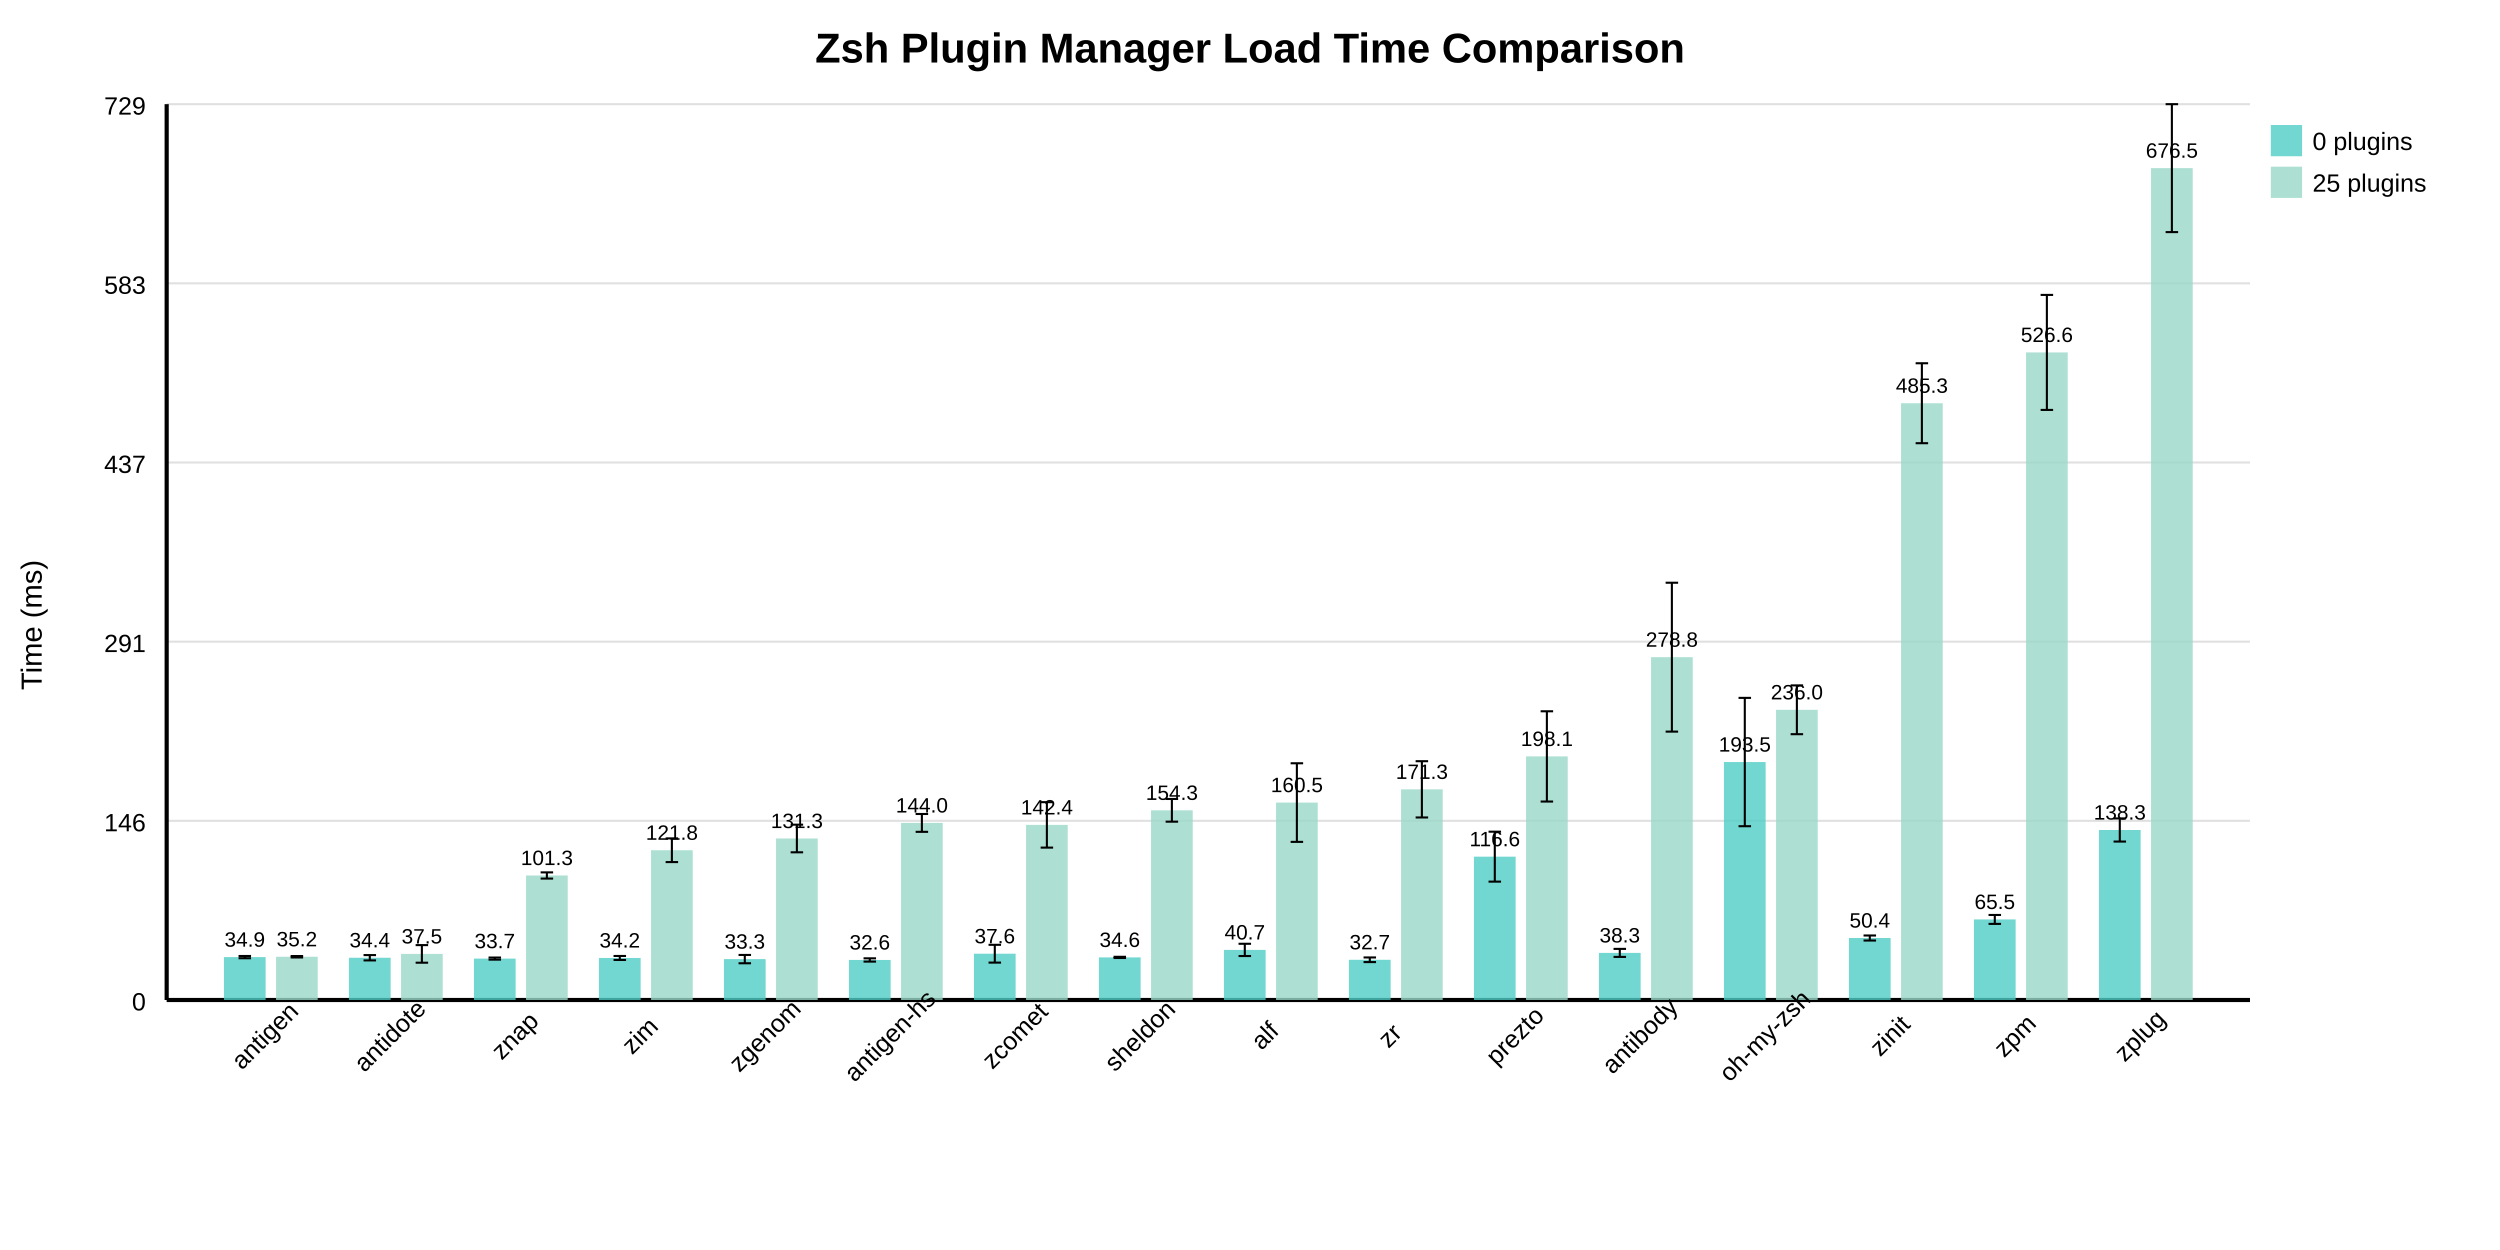
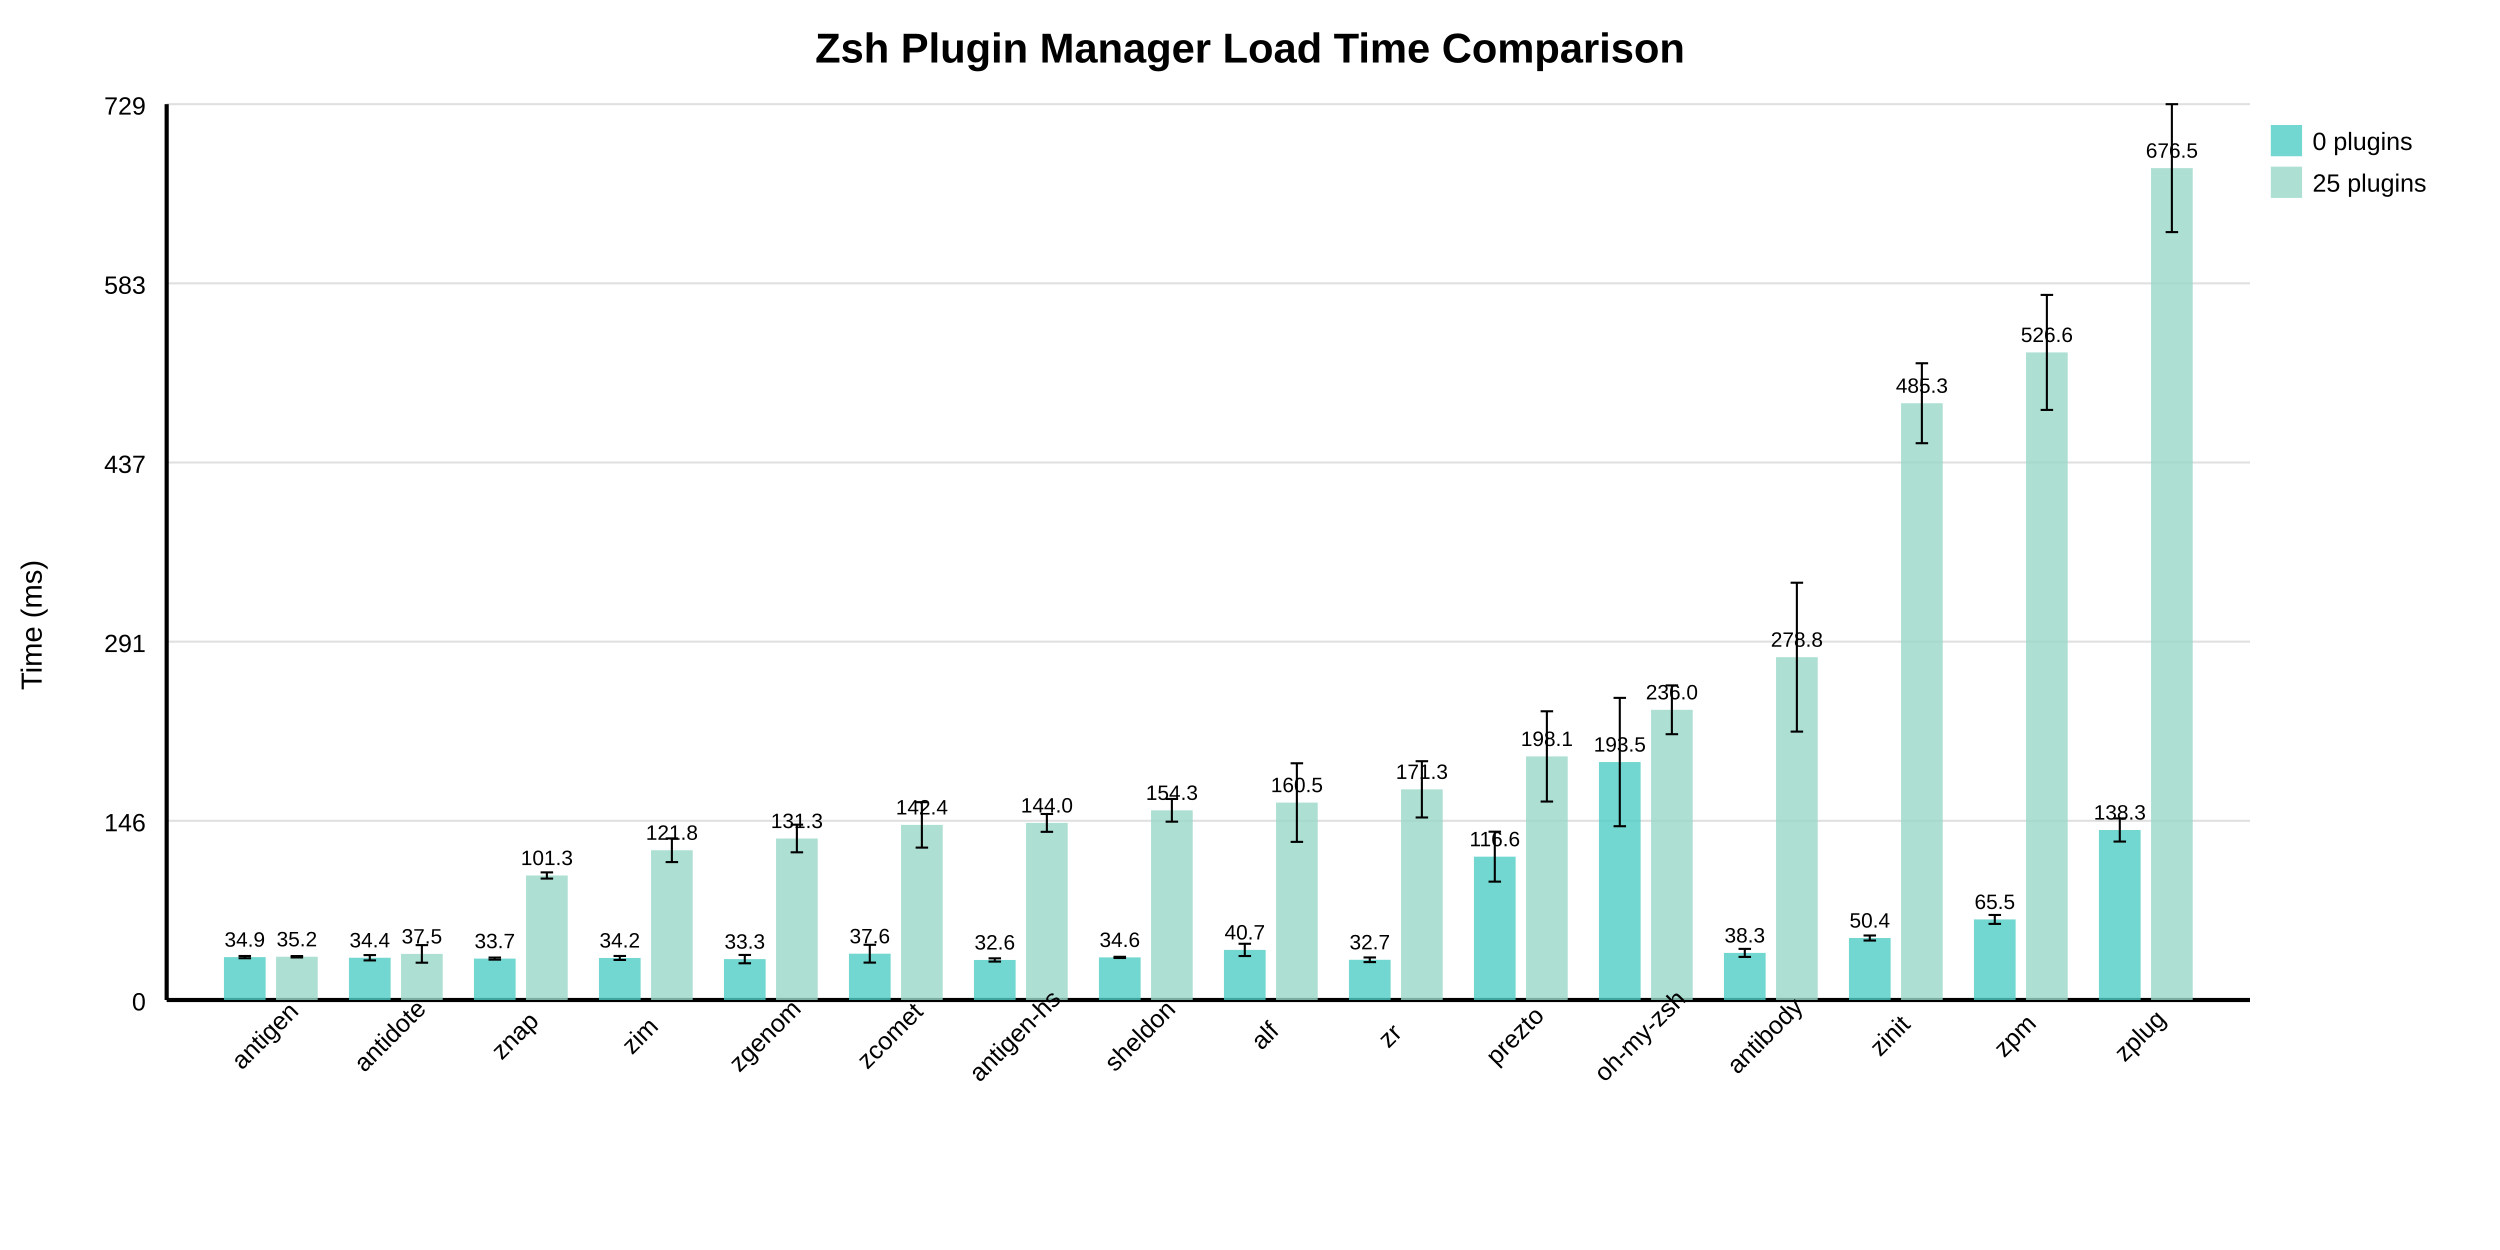
<svg xmlns="http://www.w3.org/2000/svg" width="1200" height="600" style="background: white;">
  <text x="600" y="30" text-anchor="middle" font-size="20" font-weight="bold" font-family="Arial, sans-serif">Zsh Plugin Manager Load Time Comparison</text>
  <line x1="80" y1="480" x2="1080" y2="480" stroke="#e0e0e0" stroke-width="1" />
  <text x="70" y="485" text-anchor="end" font-size="12" font-family="Arial, sans-serif">0</text>
  <line x1="80" y1="394" x2="1080" y2="394" stroke="#e0e0e0" stroke-width="1" />
  <text x="70" y="399" text-anchor="end" font-size="12" font-family="Arial, sans-serif">146</text>
  <line x1="80" y1="308" x2="1080" y2="308" stroke="#e0e0e0" stroke-width="1" />
  <text x="70" y="313" text-anchor="end" font-size="12" font-family="Arial, sans-serif">291</text>
  <line x1="80" y1="222" x2="1080" y2="222" stroke="#e0e0e0" stroke-width="1" />
  <text x="70" y="227" text-anchor="end" font-size="12" font-family="Arial, sans-serif">437</text>
  <line x1="80" y1="136" x2="1080" y2="136" stroke="#e0e0e0" stroke-width="1" />
  <text x="70" y="141" text-anchor="end" font-size="12" font-family="Arial, sans-serif">583</text>
  <line x1="80" y1="50" x2="1080" y2="50" stroke="#e0e0e0" stroke-width="1" />
  <text x="70" y="55" text-anchor="end" font-size="12" font-family="Arial, sans-serif">729</text>
  <line x1="80" y1="50" x2="80" y2="480" stroke="black" stroke-width="2" />
  <line x1="80" y1="480" x2="1080" y2="480" stroke="black" stroke-width="2" />
  <text x="20" y="300" text-anchor="middle" font-size="14" font-family="Arial, sans-serif" transform="rotate(-90 20 300)">Time (ms)</text>
  <rect x="107.5" y="459.415" width="20" height="20.585" fill="#4ECDC4" opacity="0.8" />
  <text x="117.5" y="454.415" text-anchor="middle" font-size="10" font-family="Arial, sans-serif">34.9</text>
  <line x1="117.5" y1="458.876" x2="117.5" y2="459.954" stroke="black" stroke-width="1" />
  <line x1="114.5" y1="458.876" x2="120.5" y2="458.876" stroke="black" stroke-width="1" />
  <line x1="114.5" y1="459.954" x2="120.5" y2="459.954" stroke="black" stroke-width="1" />
  <rect x="132.5" y="459.244" width="20" height="20.756" fill="#98D8C8" opacity="0.8" />
  <text x="142.5" y="454.244" text-anchor="middle" font-size="10" font-family="Arial, sans-serif">35.2</text>
  <line x1="142.5" y1="458.903" x2="142.5" y2="459.585" stroke="black" stroke-width="1" />
  <line x1="139.5" y1="458.903" x2="145.5" y2="458.903" stroke="black" stroke-width="1" />
  <line x1="139.5" y1="459.585" x2="145.5" y2="459.585" stroke="black" stroke-width="1" />
  <text x="130" y="500" text-anchor="middle" font-size="12" font-family="Arial, sans-serif" transform="rotate(-45 130 500)">antigen</text>
  <rect x="167.5" y="459.72" width="20" height="20.28" fill="#4ECDC4" opacity="0.8" />
  <text x="177.5" y="454.72" text-anchor="middle" font-size="10" font-family="Arial, sans-serif">34.4</text>
  <line x1="177.5" y1="458.445" x2="177.5" y2="460.995" stroke="black" stroke-width="1" />
  <line x1="174.5" y1="458.445" x2="180.5" y2="458.445" stroke="black" stroke-width="1" />
  <line x1="174.5" y1="460.995" x2="180.5" y2="460.995" stroke="black" stroke-width="1" />
  <rect x="192.5" y="457.875" width="20" height="22.125" fill="#98D8C8" opacity="0.8" />
  <text x="202.5" y="452.875" text-anchor="middle" font-size="10" font-family="Arial, sans-serif">37.5</text>
  <line x1="202.5" y1="453.652" x2="202.5" y2="462.098" stroke="black" stroke-width="1" />
  <line x1="199.5" y1="453.652" x2="205.5" y2="453.652" stroke="black" stroke-width="1" />
  <line x1="199.5" y1="462.098" x2="205.5" y2="462.098" stroke="black" stroke-width="1" />
  <text x="190" y="500" text-anchor="middle" font-size="12" font-family="Arial, sans-serif" transform="rotate(-45 190 500)">antidote</text>
  <rect x="227.5" y="460.126" width="20" height="19.874" fill="#4ECDC4" opacity="0.8" />
  <text x="237.5" y="455.126" text-anchor="middle" font-size="10" font-family="Arial, sans-serif">33.7</text>
  <line x1="237.5" y1="459.629" x2="237.5" y2="460.622" stroke="black" stroke-width="1" />
  <line x1="234.5" y1="459.629" x2="240.5" y2="459.629" stroke="black" stroke-width="1" />
  <line x1="234.5" y1="460.622" x2="240.5" y2="460.622" stroke="black" stroke-width="1" />
  <rect x="252.5" y="420.228" width="20" height="59.772" fill="#98D8C8" opacity="0.8" />
  <text x="262.5" y="415.228" text-anchor="middle" font-size="10" font-family="Arial, sans-serif">101.3</text>
  <line x1="262.5" y1="418.743" x2="262.5" y2="421.714" stroke="black" stroke-width="1" />
  <line x1="259.5" y1="418.743" x2="265.5" y2="418.743" stroke="black" stroke-width="1" />
  <line x1="259.5" y1="421.714" x2="265.5" y2="421.714" stroke="black" stroke-width="1" />
  <text x="250" y="500" text-anchor="middle" font-size="12" font-family="Arial, sans-serif" transform="rotate(-45 250 500)">znap</text>
  <rect x="287.5" y="459.824" width="20" height="20.176" fill="#4ECDC4" opacity="0.8" />
  <text x="297.5" y="454.824" text-anchor="middle" font-size="10" font-family="Arial, sans-serif">34.2</text>
  <line x1="297.5" y1="458.867" x2="297.5" y2="460.781" stroke="black" stroke-width="1" />
  <line x1="294.5" y1="458.867" x2="300.5" y2="458.867" stroke="black" stroke-width="1" />
  <line x1="294.5" y1="460.781" x2="300.5" y2="460.781" stroke="black" stroke-width="1" />
  <rect x="312.5" y="408.112" width="20" height="71.888" fill="#98D8C8" opacity="0.8" />
  <text x="322.5" y="403.112" text-anchor="middle" font-size="10" font-family="Arial, sans-serif">121.8</text>
  <line x1="322.5" y1="402.423" x2="322.5" y2="413.802" stroke="black" stroke-width="1" />
  <line x1="319.5" y1="402.423" x2="325.5" y2="402.423" stroke="black" stroke-width="1" />
  <line x1="319.5" y1="413.802" x2="325.5" y2="413.802" stroke="black" stroke-width="1" />
  <text x="310" y="500" text-anchor="middle" font-size="12" font-family="Arial, sans-serif" transform="rotate(-45 310 500)">zim</text>
  <rect x="347.5" y="460.371" width="20" height="19.629" fill="#4ECDC4" opacity="0.8" />
  <text x="357.5" y="455.371" text-anchor="middle" font-size="10" font-family="Arial, sans-serif">33.3</text>
  <line x1="357.5" y1="458.371" x2="357.5" y2="462.371" stroke="black" stroke-width="1" />
  <line x1="354.5" y1="458.371" x2="360.5" y2="458.371" stroke="black" stroke-width="1" />
  <line x1="354.5" y1="462.371" x2="360.5" y2="462.371" stroke="black" stroke-width="1" />
  <rect x="372.5" y="402.476" width="20" height="77.524" fill="#98D8C8" opacity="0.8" />
  <text x="382.5" y="397.476" text-anchor="middle" font-size="10" font-family="Arial, sans-serif">131.3</text>
  <line x1="382.5" y1="395.844" x2="382.5" y2="409.109" stroke="black" stroke-width="1" />
  <line x1="379.5" y1="395.844" x2="385.5" y2="395.844" stroke="black" stroke-width="1" />
  <line x1="379.5" y1="409.109" x2="385.5" y2="409.109" stroke="black" stroke-width="1" />
  <text x="370" y="500" text-anchor="middle" font-size="12" font-family="Arial, sans-serif" transform="rotate(-45 370 500)">zgenom</text>
-   <rect x="407.5" y="460.781" width="20" height="19.219" fill="#4ECDC4" opacity="0.8" />
-   <text x="417.5" y="455.781" text-anchor="middle" font-size="10" font-family="Arial, sans-serif">32.6</text>
-   <line x1="417.5" y1="459.998" x2="417.5" y2="461.565" stroke="black" stroke-width="1" />
-   <line x1="414.5" y1="459.998" x2="420.5" y2="459.998" stroke="black" stroke-width="1" />
-   <line x1="414.5" y1="461.565" x2="420.5" y2="461.565" stroke="black" stroke-width="1" />
-   <rect x="432.5" y="394.998" width="20" height="85.002" fill="#98D8C8" opacity="0.8" />
-   <text x="442.5" y="389.998" text-anchor="middle" font-size="10" font-family="Arial, sans-serif">144.0</text>
-   <line x1="442.5" y1="390.715" x2="442.5" y2="399.281" stroke="black" stroke-width="1" />
-   <line x1="439.5" y1="390.715" x2="445.5" y2="390.715" stroke="black" stroke-width="1" />
-   <line x1="439.5" y1="399.281" x2="445.5" y2="399.281" stroke="black" stroke-width="1" />
-   <text x="430" y="500" text-anchor="middle" font-size="12" font-family="Arial, sans-serif" transform="rotate(-45 430 500)">antigen-hs</text>
-   <rect x="467.5" y="457.78" width="20" height="22.22" fill="#4ECDC4" opacity="0.8" />
-   <text x="477.5" y="452.78" text-anchor="middle" font-size="10" font-family="Arial, sans-serif">37.6</text>
-   <line x1="477.5" y1="453.51" x2="477.5" y2="462.05" stroke="black" stroke-width="1" />
-   <line x1="474.5" y1="453.51" x2="480.5" y2="453.51" stroke="black" stroke-width="1" />
-   <line x1="474.5" y1="462.05" x2="480.5" y2="462.05" stroke="black" stroke-width="1" />
-   <rect x="492.5" y="395.945" width="20" height="84.055" fill="#98D8C8" opacity="0.8" />
-   <text x="502.5" y="390.945" text-anchor="middle" font-size="10" font-family="Arial, sans-serif">142.4</text>
-   <line x1="502.5" y1="385.038" x2="502.5" y2="406.852" stroke="black" stroke-width="1" />
-   <line x1="499.5" y1="385.038" x2="505.5" y2="385.038" stroke="black" stroke-width="1" />
-   <line x1="499.5" y1="406.852" x2="505.5" y2="406.852" stroke="black" stroke-width="1" />
-   <text x="490" y="500" text-anchor="middle" font-size="12" font-family="Arial, sans-serif" transform="rotate(-45 490 500)">zcomet</text>
+   <rect x="407.5" y="457.78" width="20" height="22.22" fill="#4ECDC4" opacity="0.8" />
+   <text x="417.5" y="452.78" text-anchor="middle" font-size="10" font-family="Arial, sans-serif">37.6</text>
+   <line x1="417.5" y1="453.51" x2="417.5" y2="462.05" stroke="black" stroke-width="1" />
+   <line x1="414.5" y1="453.51" x2="420.5" y2="453.51" stroke="black" stroke-width="1" />
+   <line x1="414.5" y1="462.05" x2="420.5" y2="462.05" stroke="black" stroke-width="1" />
+   <rect x="432.5" y="395.945" width="20" height="84.055" fill="#98D8C8" opacity="0.8" />
+   <text x="442.5" y="390.945" text-anchor="middle" font-size="10" font-family="Arial, sans-serif">142.4</text>
+   <line x1="442.5" y1="385.038" x2="442.5" y2="406.852" stroke="black" stroke-width="1" />
+   <line x1="439.5" y1="385.038" x2="445.5" y2="385.038" stroke="black" stroke-width="1" />
+   <line x1="439.5" y1="406.852" x2="445.5" y2="406.852" stroke="black" stroke-width="1" />
+   <text x="430" y="500" text-anchor="middle" font-size="12" font-family="Arial, sans-serif" transform="rotate(-45 430 500)">zcomet</text>
+   <rect x="467.5" y="460.781" width="20" height="19.219" fill="#4ECDC4" opacity="0.8" />
+   <text x="477.5" y="455.781" text-anchor="middle" font-size="10" font-family="Arial, sans-serif">32.6</text>
+   <line x1="477.5" y1="459.998" x2="477.5" y2="461.565" stroke="black" stroke-width="1" />
+   <line x1="474.5" y1="459.998" x2="480.5" y2="459.998" stroke="black" stroke-width="1" />
+   <line x1="474.5" y1="461.565" x2="480.5" y2="461.565" stroke="black" stroke-width="1" />
+   <rect x="492.5" y="394.998" width="20" height="85.002" fill="#98D8C8" opacity="0.8" />
+   <text x="502.5" y="389.998" text-anchor="middle" font-size="10" font-family="Arial, sans-serif">144.0</text>
+   <line x1="502.5" y1="390.715" x2="502.5" y2="399.281" stroke="black" stroke-width="1" />
+   <line x1="499.5" y1="390.715" x2="505.5" y2="390.715" stroke="black" stroke-width="1" />
+   <line x1="499.5" y1="399.281" x2="505.5" y2="399.281" stroke="black" stroke-width="1" />
+   <text x="490" y="500" text-anchor="middle" font-size="12" font-family="Arial, sans-serif" transform="rotate(-45 490 500)">antigen-hs</text>
  <rect x="527.5" y="459.549" width="20" height="20.451" fill="#4ECDC4" opacity="0.8" />
  <text x="537.5" y="454.549" text-anchor="middle" font-size="10" font-family="Arial, sans-serif">34.6</text>
  <line x1="537.5" y1="459.265" x2="537.5" y2="459.834" stroke="black" stroke-width="1" />
  <line x1="534.5" y1="459.265" x2="540.5" y2="459.265" stroke="black" stroke-width="1" />
  <line x1="534.5" y1="459.834" x2="540.5" y2="459.834" stroke="black" stroke-width="1" />
  <rect x="552.5" y="388.953" width="20" height="91.047" fill="#98D8C8" opacity="0.8" />
  <text x="562.5" y="383.953" text-anchor="middle" font-size="10" font-family="Arial, sans-serif">154.3</text>
  <line x1="562.5" y1="383.506" x2="562.5" y2="394.401" stroke="black" stroke-width="1" />
  <line x1="559.5" y1="383.506" x2="565.5" y2="383.506" stroke="black" stroke-width="1" />
  <line x1="559.5" y1="394.401" x2="565.5" y2="394.401" stroke="black" stroke-width="1" />
  <text x="550" y="500" text-anchor="middle" font-size="12" font-family="Arial, sans-serif" transform="rotate(-45 550 500)">sheldon</text>
  <rect x="587.5" y="455.954" width="20" height="24.046" fill="#4ECDC4" opacity="0.8" />
  <text x="597.5" y="450.954" text-anchor="middle" font-size="10" font-family="Arial, sans-serif">40.7</text>
  <line x1="597.5" y1="453.012" x2="597.5" y2="458.897" stroke="black" stroke-width="1" />
  <line x1="594.5" y1="453.012" x2="600.5" y2="453.012" stroke="black" stroke-width="1" />
  <line x1="594.5" y1="458.897" x2="600.5" y2="458.897" stroke="black" stroke-width="1" />
  <rect x="612.5" y="385.236" width="20" height="94.764" fill="#98D8C8" opacity="0.8" />
  <text x="622.5" y="380.236" text-anchor="middle" font-size="10" font-family="Arial, sans-serif">160.5</text>
  <line x1="622.5" y1="366.369" x2="622.5" y2="404.102" stroke="black" stroke-width="1" />
  <line x1="619.5" y1="366.369" x2="625.5" y2="366.369" stroke="black" stroke-width="1" />
  <line x1="619.5" y1="404.102" x2="625.5" y2="404.102" stroke="black" stroke-width="1" />
  <text x="610" y="500" text-anchor="middle" font-size="12" font-family="Arial, sans-serif" transform="rotate(-45 610 500)">alf</text>
  <rect x="647.5" y="460.691" width="20" height="19.309" fill="#4ECDC4" opacity="0.8" />
  <text x="657.5" y="455.691" text-anchor="middle" font-size="10" font-family="Arial, sans-serif">32.7</text>
  <line x1="657.5" y1="459.582" x2="657.5" y2="461.801" stroke="black" stroke-width="1" />
  <line x1="654.5" y1="459.582" x2="660.5" y2="459.582" stroke="black" stroke-width="1" />
  <line x1="654.5" y1="461.801" x2="660.5" y2="461.801" stroke="black" stroke-width="1" />
  <rect x="672.5" y="378.881" width="20" height="101.119" fill="#98D8C8" opacity="0.8" />
  <text x="682.5" y="373.881" text-anchor="middle" font-size="10" font-family="Arial, sans-serif">171.3</text>
  <line x1="682.5" y1="365.376" x2="682.5" y2="392.387" stroke="black" stroke-width="1" />
  <line x1="679.5" y1="365.376" x2="685.5" y2="365.376" stroke="black" stroke-width="1" />
  <line x1="679.5" y1="392.387" x2="685.5" y2="392.387" stroke="black" stroke-width="1" />
  <text x="670" y="500" text-anchor="middle" font-size="12" font-family="Arial, sans-serif" transform="rotate(-45 670 500)">zr</text>
  <rect x="707.5" y="411.196" width="20" height="68.804" fill="#4ECDC4" opacity="0.8" />
  <text x="717.5" y="406.196" text-anchor="middle" font-size="10" font-family="Arial, sans-serif">116.6</text>
  <line x1="717.5" y1="399.211" x2="717.5" y2="423.181" stroke="black" stroke-width="1" />
  <line x1="714.5" y1="399.211" x2="720.5" y2="399.211" stroke="black" stroke-width="1" />
  <line x1="714.5" y1="423.181" x2="720.5" y2="423.181" stroke="black" stroke-width="1" />
  <rect x="732.5" y="363.077" width="20" height="116.923" fill="#98D8C8" opacity="0.8" />
  <text x="742.5" y="358.077" text-anchor="middle" font-size="10" font-family="Arial, sans-serif">198.1</text>
  <line x1="742.5" y1="341.414" x2="742.5" y2="384.741" stroke="black" stroke-width="1" />
  <line x1="739.5" y1="341.414" x2="745.5" y2="341.414" stroke="black" stroke-width="1" />
  <line x1="739.5" y1="384.741" x2="745.5" y2="384.741" stroke="black" stroke-width="1" />
  <text x="730" y="500" text-anchor="middle" font-size="12" font-family="Arial, sans-serif" transform="rotate(-45 730 500)">prezto</text>
-   <rect x="767.5" y="457.392" width="20" height="22.608" fill="#4ECDC4" opacity="0.8" />
-   <text x="777.5" y="452.392" text-anchor="middle" font-size="10" font-family="Arial, sans-serif">38.3</text>
-   <line x1="777.5" y1="455.466" x2="777.5" y2="459.318" stroke="black" stroke-width="1" />
-   <line x1="774.5" y1="455.466" x2="780.5" y2="455.466" stroke="black" stroke-width="1" />
-   <line x1="774.5" y1="459.318" x2="780.5" y2="459.318" stroke="black" stroke-width="1" />
-   <rect x="792.5" y="315.443" width="20" height="164.557" fill="#98D8C8" opacity="0.8" />
-   <text x="802.5" y="310.443" text-anchor="middle" font-size="10" font-family="Arial, sans-serif">278.8</text>
-   <line x1="802.5" y1="279.711" x2="802.5" y2="351.175" stroke="black" stroke-width="1" />
-   <line x1="799.5" y1="279.711" x2="805.5" y2="279.711" stroke="black" stroke-width="1" />
-   <line x1="799.5" y1="351.175" x2="805.5" y2="351.175" stroke="black" stroke-width="1" />
-   <text x="790" y="500" text-anchor="middle" font-size="12" font-family="Arial, sans-serif" transform="rotate(-45 790 500)">antibody</text>
-   <rect x="827.5" y="365.783" width="20" height="114.217" fill="#4ECDC4" opacity="0.8" />
-   <text x="837.5" y="360.783" text-anchor="middle" font-size="10" font-family="Arial, sans-serif">193.5</text>
-   <line x1="837.5" y1="334.981" x2="837.5" y2="396.584" stroke="black" stroke-width="1" />
-   <line x1="834.5" y1="334.981" x2="840.5" y2="334.981" stroke="black" stroke-width="1" />
-   <line x1="834.5" y1="396.584" x2="840.5" y2="396.584" stroke="black" stroke-width="1" />
-   <rect x="852.5" y="340.701" width="20" height="139.299" fill="#98D8C8" opacity="0.8" />
-   <text x="862.5" y="335.701" text-anchor="middle" font-size="10" font-family="Arial, sans-serif">236.0</text>
-   <line x1="862.5" y1="328.991" x2="862.5" y2="352.411" stroke="black" stroke-width="1" />
-   <line x1="859.5" y1="328.991" x2="865.5" y2="328.991" stroke="black" stroke-width="1" />
-   <line x1="859.5" y1="352.411" x2="865.5" y2="352.411" stroke="black" stroke-width="1" />
-   <text x="850" y="500" text-anchor="middle" font-size="12" font-family="Arial, sans-serif" transform="rotate(-45 850 500)">oh-my-zsh</text>
+   <rect x="767.5" y="365.783" width="20" height="114.217" fill="#4ECDC4" opacity="0.8" />
+   <text x="777.5" y="360.783" text-anchor="middle" font-size="10" font-family="Arial, sans-serif">193.5</text>
+   <line x1="777.5" y1="334.981" x2="777.5" y2="396.584" stroke="black" stroke-width="1" />
+   <line x1="774.5" y1="334.981" x2="780.5" y2="334.981" stroke="black" stroke-width="1" />
+   <line x1="774.5" y1="396.584" x2="780.5" y2="396.584" stroke="black" stroke-width="1" />
+   <rect x="792.5" y="340.701" width="20" height="139.299" fill="#98D8C8" opacity="0.8" />
+   <text x="802.5" y="335.701" text-anchor="middle" font-size="10" font-family="Arial, sans-serif">236.0</text>
+   <line x1="802.5" y1="328.991" x2="802.5" y2="352.411" stroke="black" stroke-width="1" />
+   <line x1="799.5" y1="328.991" x2="805.5" y2="328.991" stroke="black" stroke-width="1" />
+   <line x1="799.5" y1="352.411" x2="805.5" y2="352.411" stroke="black" stroke-width="1" />
+   <text x="790" y="500" text-anchor="middle" font-size="12" font-family="Arial, sans-serif" transform="rotate(-45 790 500)">oh-my-zsh</text>
+   <rect x="827.5" y="457.392" width="20" height="22.608" fill="#4ECDC4" opacity="0.8" />
+   <text x="837.5" y="452.392" text-anchor="middle" font-size="10" font-family="Arial, sans-serif">38.3</text>
+   <line x1="837.5" y1="455.466" x2="837.5" y2="459.318" stroke="black" stroke-width="1" />
+   <line x1="834.5" y1="455.466" x2="840.5" y2="455.466" stroke="black" stroke-width="1" />
+   <line x1="834.5" y1="459.318" x2="840.5" y2="459.318" stroke="black" stroke-width="1" />
+   <rect x="852.5" y="315.443" width="20" height="164.557" fill="#98D8C8" opacity="0.8" />
+   <text x="862.5" y="310.443" text-anchor="middle" font-size="10" font-family="Arial, sans-serif">278.8</text>
+   <line x1="862.5" y1="279.711" x2="862.5" y2="351.175" stroke="black" stroke-width="1" />
+   <line x1="859.5" y1="279.711" x2="865.5" y2="279.711" stroke="black" stroke-width="1" />
+   <line x1="859.5" y1="351.175" x2="865.5" y2="351.175" stroke="black" stroke-width="1" />
+   <text x="850" y="500" text-anchor="middle" font-size="12" font-family="Arial, sans-serif" transform="rotate(-45 850 500)">antibody</text>
  <rect x="887.5" y="450.245" width="20" height="29.755" fill="#4ECDC4" opacity="0.8" />
  <text x="897.5" y="445.245" text-anchor="middle" font-size="10" font-family="Arial, sans-serif">50.4</text>
  <line x1="897.5" y1="449.037" x2="897.5" y2="451.454" stroke="black" stroke-width="1" />
  <line x1="894.5" y1="449.037" x2="900.5" y2="449.037" stroke="black" stroke-width="1" />
  <line x1="894.5" y1="451.454" x2="900.5" y2="451.454" stroke="black" stroke-width="1" />
  <rect x="912.5" y="193.551" width="20" height="286.449" fill="#98D8C8" opacity="0.8" />
  <text x="922.5" y="188.551" text-anchor="middle" font-size="10" font-family="Arial, sans-serif">485.3</text>
  <line x1="922.5" y1="174.364" x2="922.5" y2="212.738" stroke="black" stroke-width="1" />
  <line x1="919.5" y1="174.364" x2="925.5" y2="174.364" stroke="black" stroke-width="1" />
  <line x1="919.5" y1="212.738" x2="925.5" y2="212.738" stroke="black" stroke-width="1" />
  <text x="910" y="500" text-anchor="middle" font-size="12" font-family="Arial, sans-serif" transform="rotate(-45 910 500)">zinit</text>
  <rect x="947.5" y="441.326" width="20" height="38.674" fill="#4ECDC4" opacity="0.8" />
  <text x="957.5" y="436.326" text-anchor="middle" font-size="10" font-family="Arial, sans-serif">65.5</text>
  <line x1="957.5" y1="439.183" x2="957.5" y2="443.469" stroke="black" stroke-width="1" />
  <line x1="954.5" y1="439.183" x2="960.5" y2="439.183" stroke="black" stroke-width="1" />
  <line x1="954.5" y1="443.469" x2="960.5" y2="443.469" stroke="black" stroke-width="1" />
  <rect x="972.5" y="169.16" width="20" height="310.84" fill="#98D8C8" opacity="0.8" />
  <text x="982.5" y="164.16" text-anchor="middle" font-size="10" font-family="Arial, sans-serif">526.6</text>
  <line x1="982.5" y1="141.558" x2="982.5" y2="196.762" stroke="black" stroke-width="1" />
  <line x1="979.5" y1="141.558" x2="985.5" y2="141.558" stroke="black" stroke-width="1" />
  <line x1="979.5" y1="196.762" x2="985.5" y2="196.762" stroke="black" stroke-width="1" />
  <text x="970" y="500" text-anchor="middle" font-size="12" font-family="Arial, sans-serif" transform="rotate(-45 970 500)">zpm</text>
  <rect x="1007.5" y="398.396" width="20" height="81.604" fill="#4ECDC4" opacity="0.8" />
  <text x="1017.5" y="393.396" text-anchor="middle" font-size="10" font-family="Arial, sans-serif">138.3</text>
  <line x1="1017.5" y1="392.845" x2="1017.5" y2="403.948" stroke="black" stroke-width="1" />
  <line x1="1014.5" y1="392.845" x2="1020.5" y2="392.845" stroke="black" stroke-width="1" />
  <line x1="1014.5" y1="403.948" x2="1020.5" y2="403.948" stroke="black" stroke-width="1" />
  <rect x="1032.5" y="80.705" width="20" height="399.295" fill="#98D8C8" opacity="0.8" />
  <text x="1042.5" y="75.705" text-anchor="middle" font-size="10" font-family="Arial, sans-serif">676.5</text>
  <line x1="1042.5" y1="50" x2="1042.5" y2="111.41" stroke="black" stroke-width="1" />
  <line x1="1039.5" y1="50" x2="1045.5" y2="50" stroke="black" stroke-width="1" />
  <line x1="1039.5" y1="111.41" x2="1045.5" y2="111.41" stroke="black" stroke-width="1" />
  <text x="1030" y="500" text-anchor="middle" font-size="12" font-family="Arial, sans-serif" transform="rotate(-45 1030 500)">zplug</text>
  <rect x="1090" y="60" width="15" height="15" fill="#4ECDC4" opacity="0.8" />
  <text x="1110" y="72" font-size="12" font-family="Arial, sans-serif">0 plugins</text>
  <rect x="1090" y="80" width="15" height="15" fill="#98D8C8" opacity="0.8" />
  <text x="1110" y="92" font-size="12" font-family="Arial, sans-serif">25 plugins</text>
</svg>
